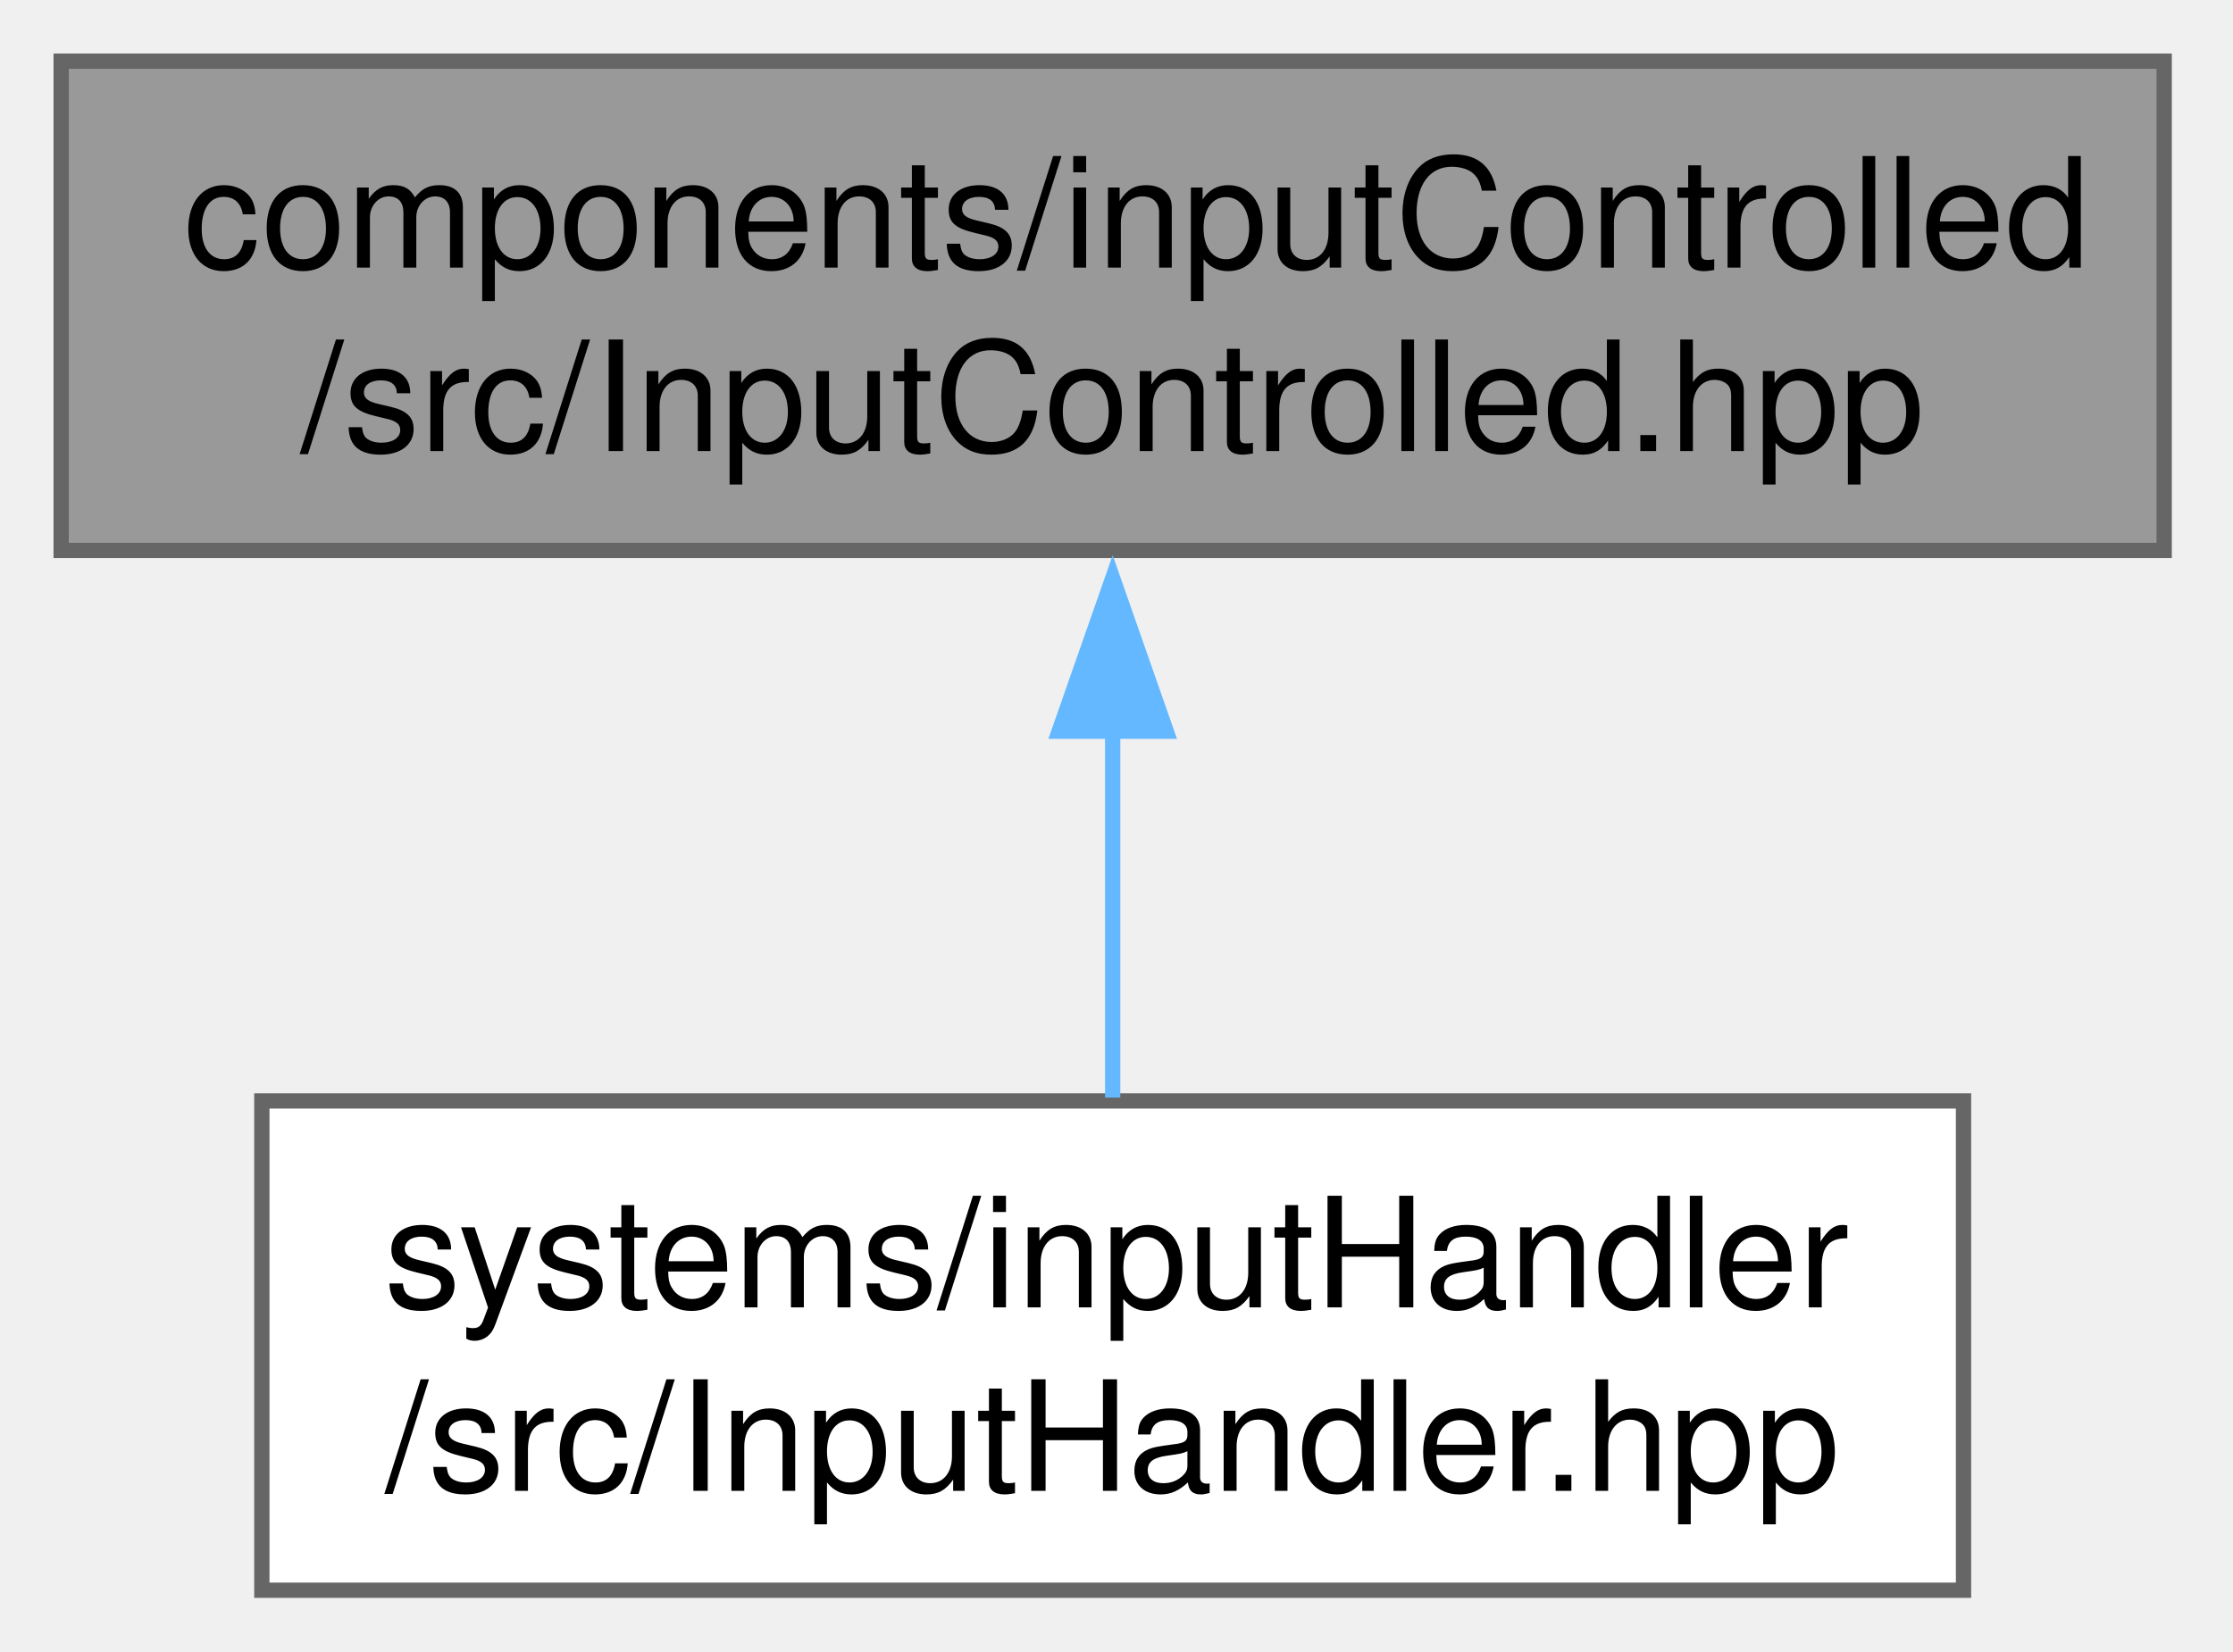
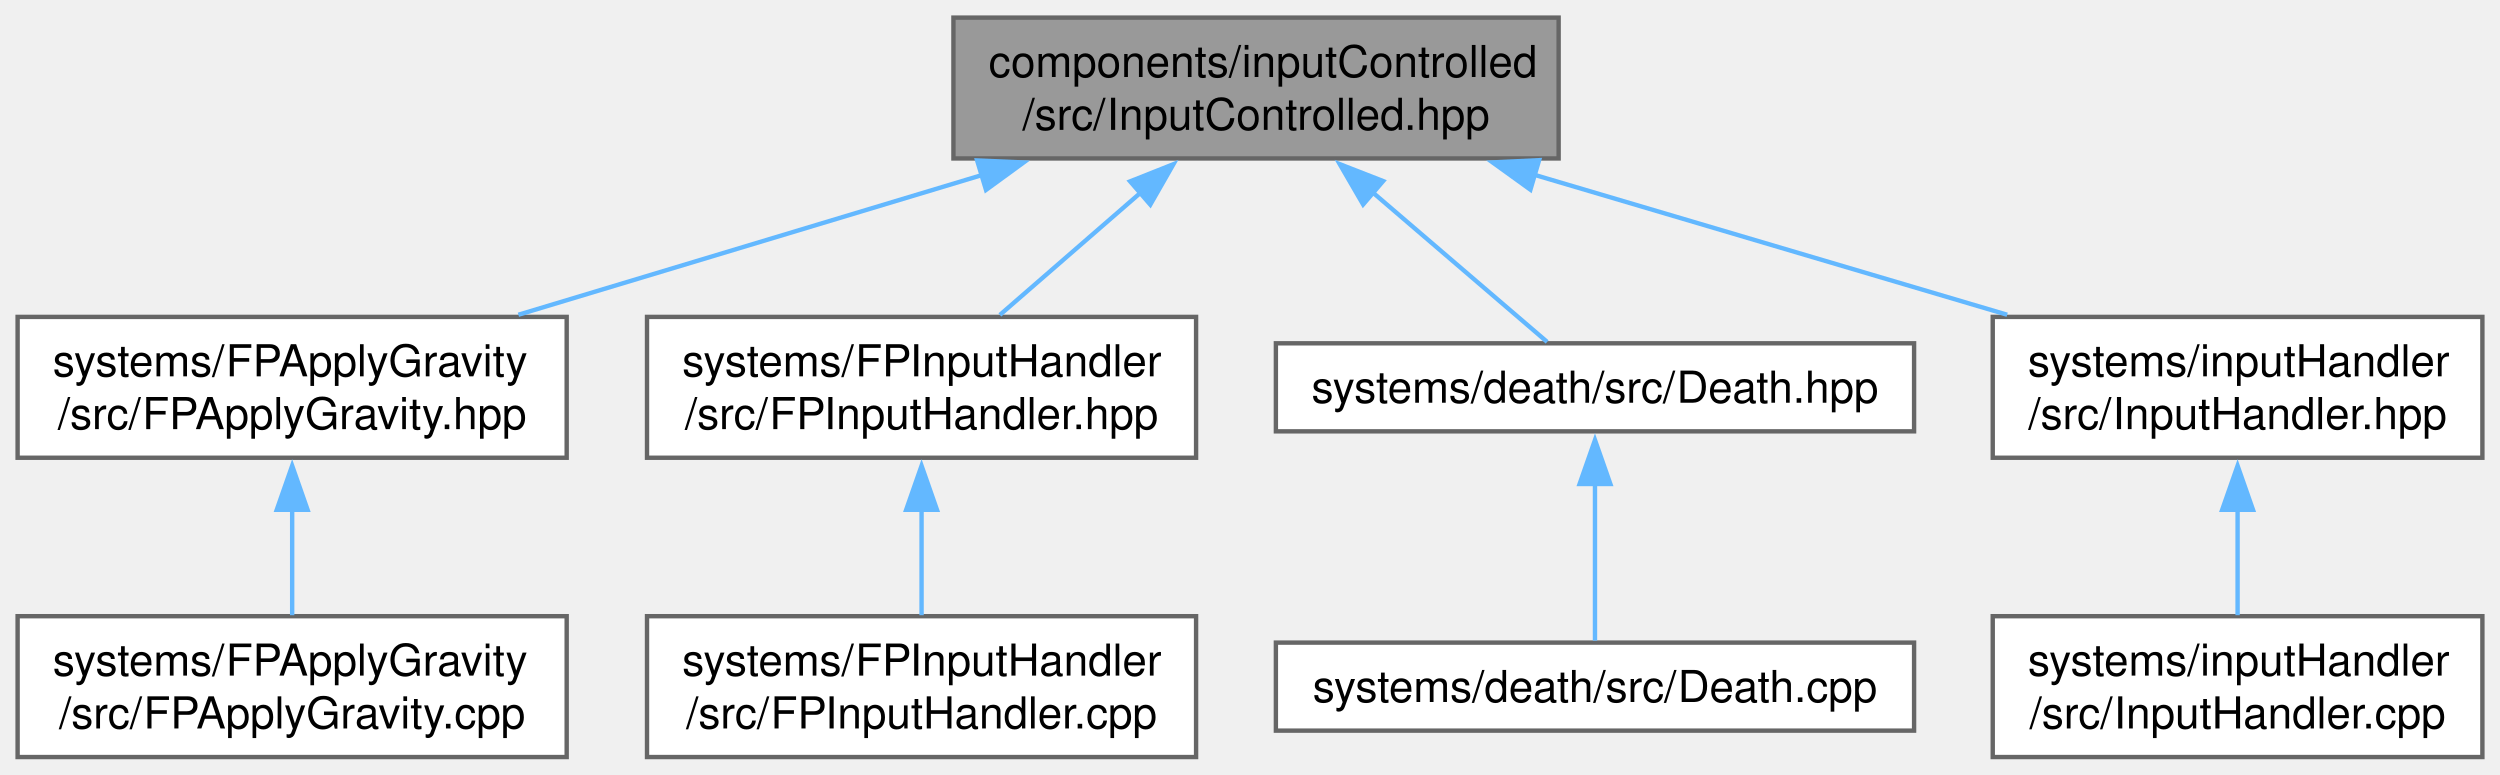
- <svg xmlns="http://www.w3.org/2000/svg" xmlns:xlink="http://www.w3.org/1999/xlink" width="146pt" height="108pt" viewBox="0.00 0.00 146.00 108.00">
-   <g id="graph0" class="graph" transform="scale(1 1) rotate(0) translate(4 104)">
+ <svg xmlns="http://www.w3.org/2000/svg" xmlns:xlink="http://www.w3.org/1999/xlink" width="568pt" height="176pt" viewBox="0.00 0.00 568.00 176.00">
+   <g id="graph0" class="graph" transform="scale(1 1) rotate(0) translate(4 172)">
    <g id="Node000001" class="node">
      <g id="a_Node000001">
        <a xlink:title=" ">
-           <polygon fill="#999999" stroke="#666666" points="137.5,-100 0,-100 0,-68 137.5,-68 137.5,-100" />
-           <text xml:space="preserve" text-anchor="start" x="8" y="-86.5" font-family="Helvetica,sans-Serif" font-size="10.00">components/inputControlled</text>
-           <text xml:space="preserve" text-anchor="middle" x="68.75" y="-74.5" font-family="Helvetica,sans-Serif" font-size="10.00">/src/InputControlled.hpp</text>
+           <polygon fill="#999999" stroke="#666666" points="350.12,-168 212.62,-168 212.62,-136 350.12,-136 350.12,-168" />
+           <text xml:space="preserve" text-anchor="start" x="220.62" y="-154.5" font-family="Helvetica,sans-Serif" font-size="10.00">components/inputControlled</text>
+           <text xml:space="preserve" text-anchor="middle" x="281.38" y="-142.5" font-family="Helvetica,sans-Serif" font-size="10.00">/src/InputControlled.hpp</text>
        </a>
      </g>
    </g>
    <g id="Node000002" class="node">
      <g id="a_Node000002">
-         <a xlink:href="InputHandler_8hpp.html" target="_top" xlink:title=" ">
-           <polygon fill="white" stroke="#666666" points="124.38,-32 13.12,-32 13.12,0 124.38,0 124.38,-32" />
-           <text xml:space="preserve" text-anchor="start" x="21.12" y="-18.5" font-family="Helvetica,sans-Serif" font-size="10.00">systems/inputHandler</text>
-           <text xml:space="preserve" text-anchor="middle" x="68.75" y="-6.5" font-family="Helvetica,sans-Serif" font-size="10.00">/src/InputHandler.hpp</text>
+         <a xlink:href="FPApplyGravity_8hpp.html" target="_top" xlink:title=" ">
+           <polygon fill="white" stroke="#666666" points="124.75,-100 0,-100 0,-68 124.75,-68 124.75,-100" />
+           <text xml:space="preserve" text-anchor="start" x="8" y="-86.5" font-family="Helvetica,sans-Serif" font-size="10.00">systems/FPApplyGravity</text>
+           <text xml:space="preserve" text-anchor="middle" x="62.38" y="-74.5" font-family="Helvetica,sans-Serif" font-size="10.00">/src/FPApplyGravity.hpp</text>
        </a>
      </g>
    </g>
    <g id="edge1_Node000001_Node000002" class="edge">
      <g id="a_edge1_Node000001_Node000002">
        <a xlink:title=" ">
-           <path fill="none" stroke="#63b8ff" d="M68.75,-56.31C68.75,-48.12 68.75,-39.38 68.75,-32.22" />
-           <polygon fill="#63b8ff" stroke="#63b8ff" points="65.25,-56.18 68.75,-66.18 72.25,-56.18 65.25,-56.18" />
+           <path fill="none" stroke="#63b8ff" d="M219.04,-132.21C185.74,-122.18 145.25,-109.98 113.78,-100.49" />
+           <polygon fill="#63b8ff" stroke="#63b8ff" points="218,-135.55 228.58,-135.09 220.02,-128.85 218,-135.55" />
+         </a>
+       </g>
+     </g>
+     <g id="Node000004" class="node">
+       <g id="a_Node000004">
+         <a xlink:href="FPInputHandler_8hpp.html" target="_top" xlink:title=" ">
+           <polygon fill="white" stroke="#666666" points="267.75,-100 143,-100 143,-68 267.75,-68 267.75,-100" />
+           <text xml:space="preserve" text-anchor="start" x="151" y="-86.5" font-family="Helvetica,sans-Serif" font-size="10.00">systems/FPInputHandler</text>
+           <text xml:space="preserve" text-anchor="middle" x="205.38" y="-74.5" font-family="Helvetica,sans-Serif" font-size="10.00">/src/FPInputHandler.hpp</text>
+         </a>
+       </g>
+     </g>
+     <g id="edge3_Node000001_Node000004" class="edge">
+       <g id="a_edge3_Node000001_Node000004">
+         <a xlink:title=" ">
+           <path fill="none" stroke="#63b8ff" d="M255.26,-128.32C244.68,-119.13 232.72,-108.75 223.17,-100.45" />
+           <polygon fill="#63b8ff" stroke="#63b8ff" points="252.76,-130.79 262.61,-134.7 257.35,-125.5 252.76,-130.79" />
+         </a>
+       </g>
+     </g>
+     <g id="Node000006" class="node">
+       <g id="a_Node000006">
+         <a xlink:href="Death_8hpp.html" target="_top" xlink:title=" ">
+           <polygon fill="white" stroke="#666666" points="430.88,-94 285.88,-94 285.88,-74 430.88,-74 430.88,-94" />
+           <text xml:space="preserve" text-anchor="middle" x="358.38" y="-80.5" font-family="Helvetica,sans-Serif" font-size="10.00">systems/death/src/Death.hpp</text>
+         </a>
+       </g>
+     </g>
+     <g id="edge5_Node000001_Node000006" class="edge">
+       <g id="a_edge5_Node000001_Node000006">
+         <a xlink:title=" ">
+           <path fill="none" stroke="#63b8ff" d="M307.77,-128.38C321.37,-116.72 337.22,-103.13 347.51,-94.32" />
+           <polygon fill="#63b8ff" stroke="#63b8ff" points="305.7,-125.54 300.38,-134.71 310.25,-130.86 305.7,-125.54" />
+         </a>
+       </g>
+     </g>
+     <g id="Node000008" class="node">
+       <g id="a_Node000008">
+         <a xlink:href="InputHandler_8hpp.html" target="_top" xlink:title=" ">
+           <polygon fill="white" stroke="#666666" points="560,-100 448.75,-100 448.75,-68 560,-68 560,-100" />
+           <text xml:space="preserve" text-anchor="start" x="456.75" y="-86.5" font-family="Helvetica,sans-Serif" font-size="10.00">systems/inputHandler</text>
+           <text xml:space="preserve" text-anchor="middle" x="504.38" y="-74.5" font-family="Helvetica,sans-Serif" font-size="10.00">/src/InputHandler.hpp</text>
+         </a>
+       </g>
+     </g>
+     <g id="edge7_Node000001_Node000008" class="edge">
+       <g id="a_edge7_Node000001_Node000008">
+         <a xlink:title=" ">
+           <path fill="none" stroke="#63b8ff" d="M344.41,-132.34C378.4,-122.28 419.84,-110.02 452.03,-100.49" />
+           <polygon fill="#63b8ff" stroke="#63b8ff" points="343.71,-128.9 335.11,-135.1 345.69,-135.61 343.71,-128.9" />
+         </a>
+       </g>
+     </g>
+     <g id="Node000003" class="node">
+       <g id="a_Node000003">
+         <a xlink:href="FPApplyGravity_8cpp.html" target="_top" xlink:title=" ">
+           <polygon fill="white" stroke="#666666" points="124.75,-32 0,-32 0,0 124.75,0 124.75,-32" />
+           <text xml:space="preserve" text-anchor="start" x="8" y="-18.5" font-family="Helvetica,sans-Serif" font-size="10.00">systems/FPApplyGravity</text>
+           <text xml:space="preserve" text-anchor="middle" x="62.38" y="-6.5" font-family="Helvetica,sans-Serif" font-size="10.00">/src/FPApplyGravity.cpp</text>
+         </a>
+       </g>
+     </g>
+     <g id="edge2_Node000002_Node000003" class="edge">
+       <g id="a_edge2_Node000002_Node000003">
+         <a xlink:title=" ">
+           <path fill="none" stroke="#63b8ff" d="M62.38,-56.31C62.38,-48.12 62.38,-39.38 62.38,-32.22" />
+           <polygon fill="#63b8ff" stroke="#63b8ff" points="58.88,-56.18 62.38,-66.18 65.88,-56.18 58.88,-56.18" />
+         </a>
+       </g>
+     </g>
+     <g id="Node000005" class="node">
+       <g id="a_Node000005">
+         <a xlink:href="FPInputHandler_8cpp.html" target="_top" xlink:title=" ">
+           <polygon fill="white" stroke="#666666" points="267.75,-32 143,-32 143,0 267.75,0 267.75,-32" />
+           <text xml:space="preserve" text-anchor="start" x="151" y="-18.5" font-family="Helvetica,sans-Serif" font-size="10.00">systems/FPInputHandler</text>
+           <text xml:space="preserve" text-anchor="middle" x="205.38" y="-6.5" font-family="Helvetica,sans-Serif" font-size="10.00">/src/FPInputHandler.cpp</text>
+         </a>
+       </g>
+     </g>
+     <g id="edge4_Node000004_Node000005" class="edge">
+       <g id="a_edge4_Node000004_Node000005">
+         <a xlink:title=" ">
+           <path fill="none" stroke="#63b8ff" d="M205.38,-56.31C205.38,-48.12 205.38,-39.38 205.38,-32.22" />
+           <polygon fill="#63b8ff" stroke="#63b8ff" points="201.88,-56.18 205.38,-66.18 208.88,-56.18 201.88,-56.18" />
+         </a>
+       </g>
+     </g>
+     <g id="Node000007" class="node">
+       <g id="a_Node000007">
+         <a xlink:href="Death_8cpp.html" target="_top" xlink:title=" ">
+           <polygon fill="white" stroke="#666666" points="430.88,-26 285.88,-26 285.88,-6 430.88,-6 430.88,-26" />
+           <text xml:space="preserve" text-anchor="middle" x="358.38" y="-12.5" font-family="Helvetica,sans-Serif" font-size="10.00">systems/death/src/Death.cpp</text>
+         </a>
+       </g>
+     </g>
+     <g id="edge6_Node000006_Node000007" class="edge">
+       <g id="a_edge6_Node000006_Node000007">
+         <a xlink:title=" ">
+           <path fill="none" stroke="#63b8ff" d="M358.38,-62.28C358.38,-50.27 358.38,-35.74 358.38,-26.44" />
+           <polygon fill="#63b8ff" stroke="#63b8ff" points="354.88,-62.03 358.38,-72.03 361.88,-62.03 354.88,-62.03" />
+         </a>
+       </g>
+     </g>
+     <g id="Node000009" class="node">
+       <g id="a_Node000009">
+         <a xlink:href="InputHandler_8cpp.html" target="_top" xlink:title=" ">
+           <polygon fill="white" stroke="#666666" points="560,-32 448.75,-32 448.75,0 560,0 560,-32" />
+           <text xml:space="preserve" text-anchor="start" x="456.75" y="-18.5" font-family="Helvetica,sans-Serif" font-size="10.00">systems/inputHandler</text>
+           <text xml:space="preserve" text-anchor="middle" x="504.38" y="-6.5" font-family="Helvetica,sans-Serif" font-size="10.00">/src/InputHandler.cpp</text>
+         </a>
+       </g>
+     </g>
+     <g id="edge8_Node000008_Node000009" class="edge">
+       <g id="a_edge8_Node000008_Node000009">
+         <a xlink:title=" ">
+           <path fill="none" stroke="#63b8ff" d="M504.38,-56.31C504.38,-48.12 504.38,-39.38 504.38,-32.22" />
+           <polygon fill="#63b8ff" stroke="#63b8ff" points="500.88,-56.18 504.38,-66.18 507.88,-56.18 500.88,-56.18" />
        </a>
      </g>
    </g>
  </g>
</svg>
